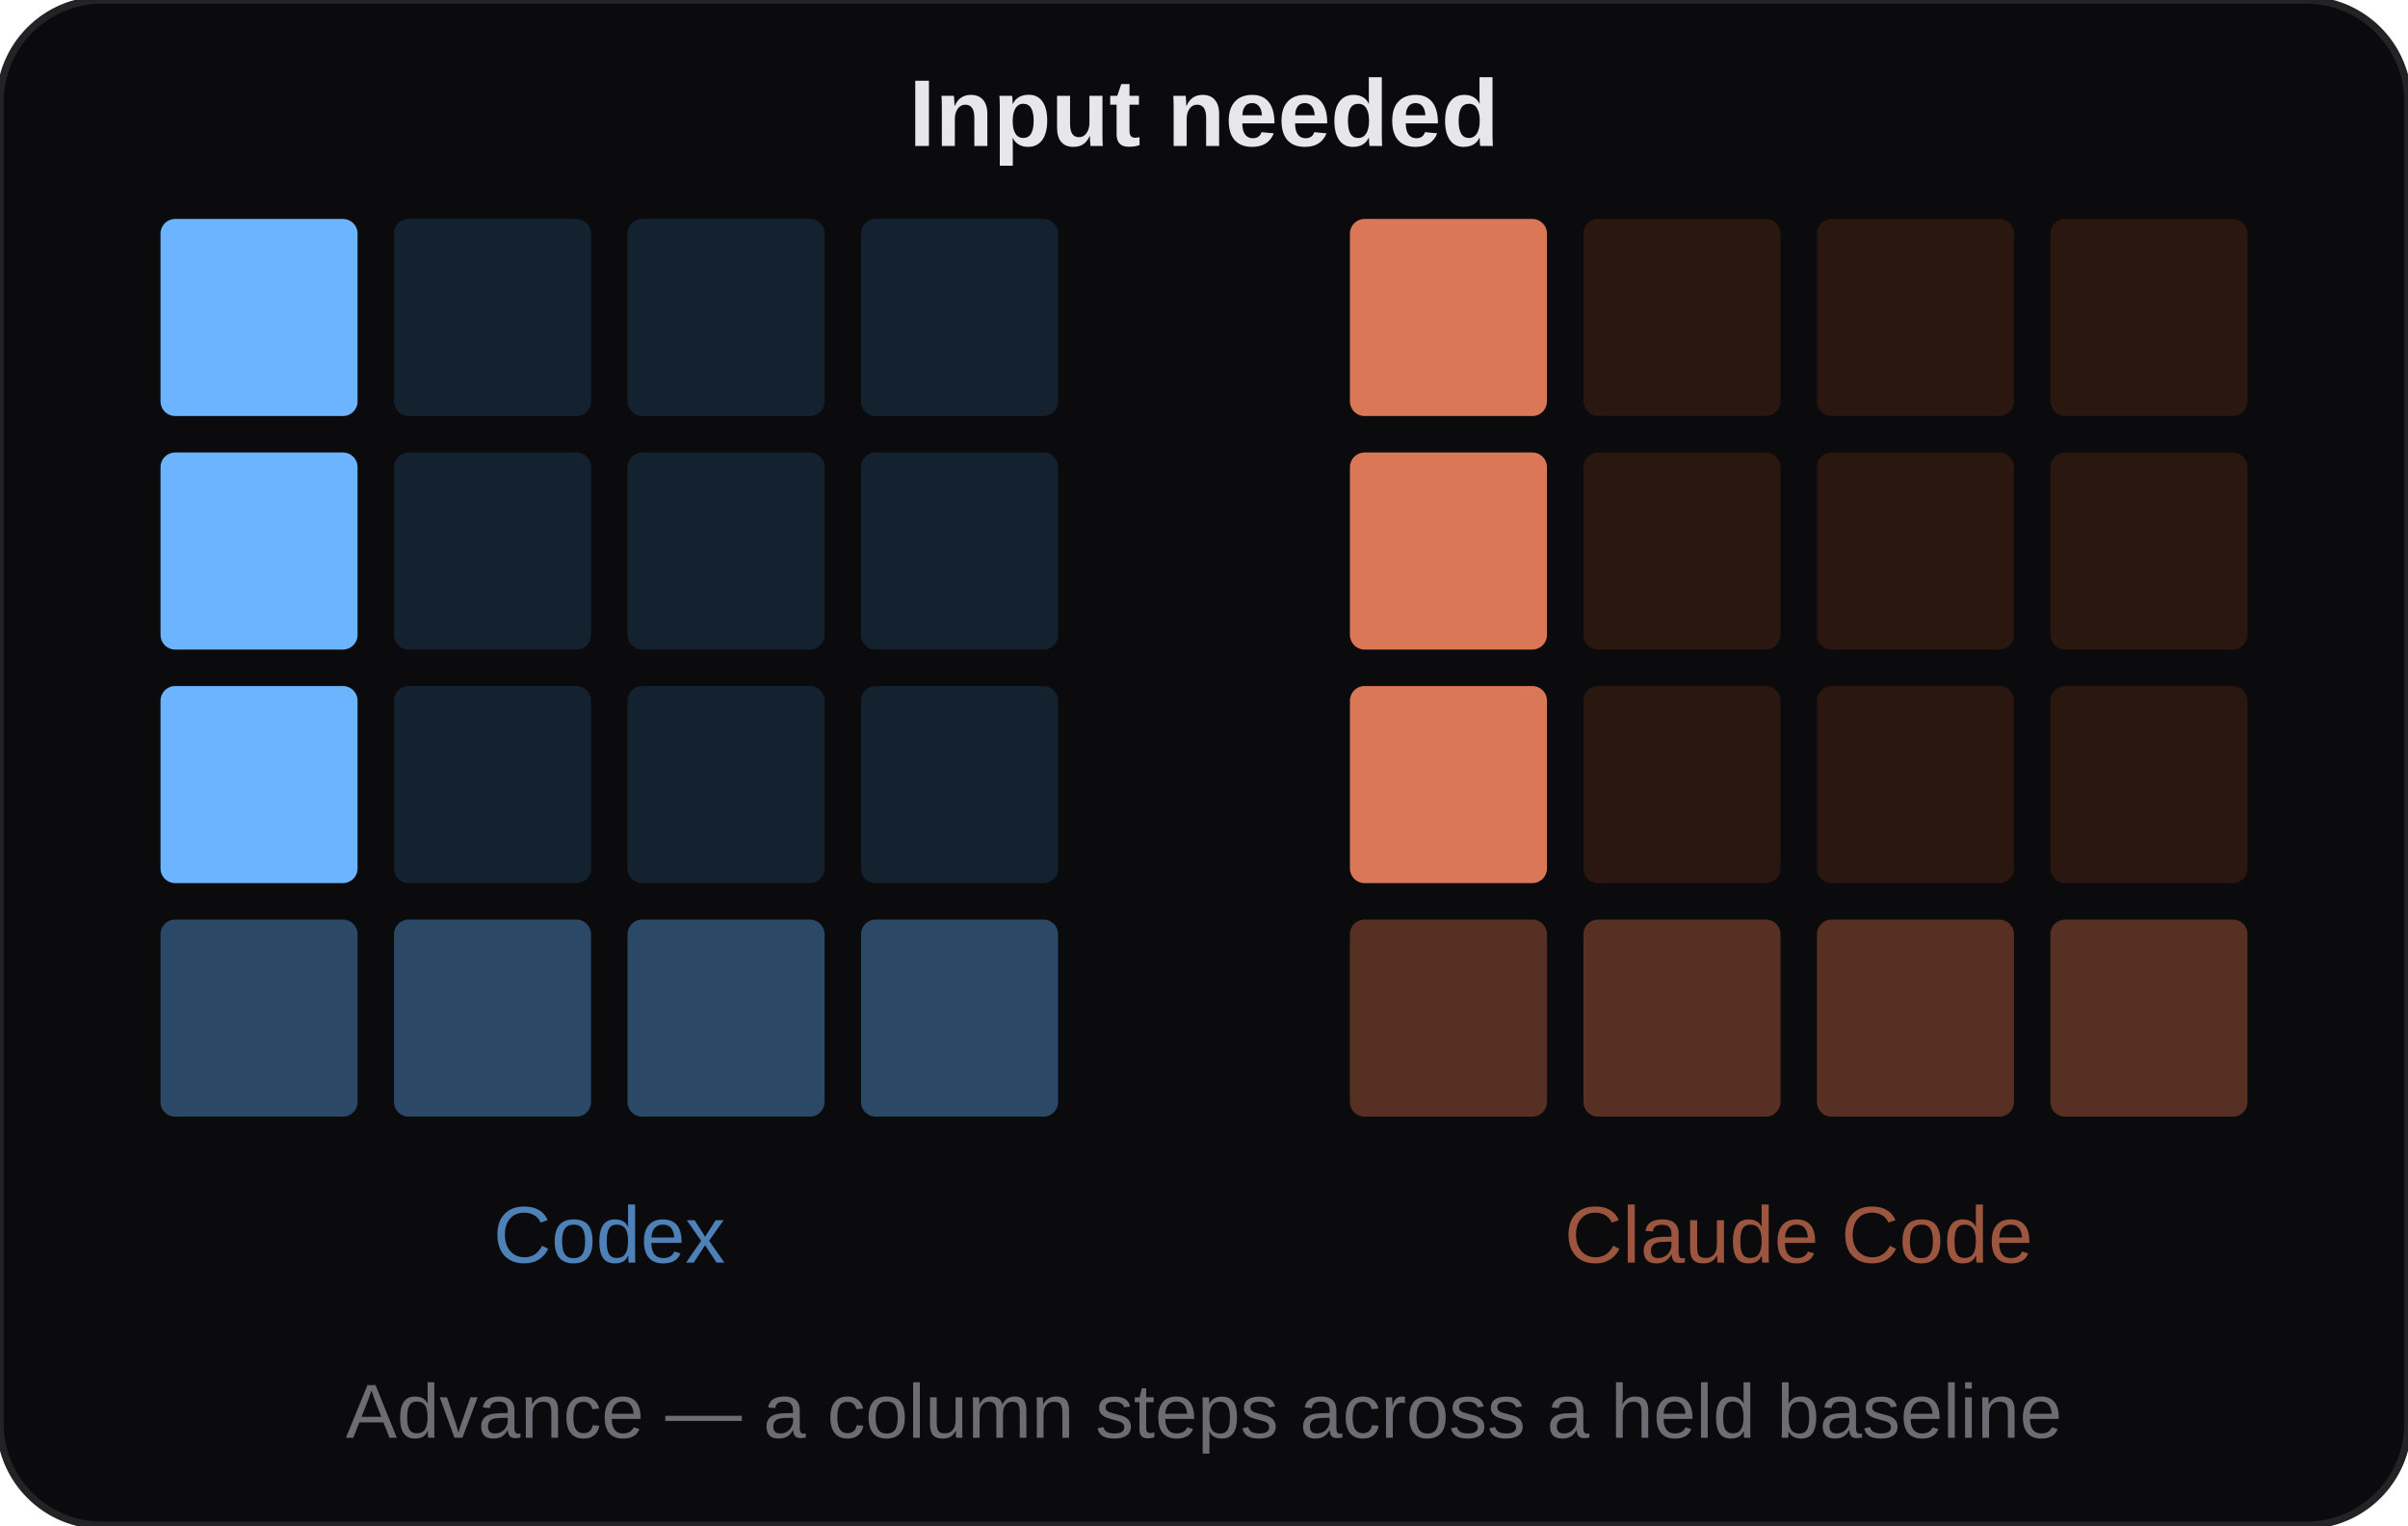
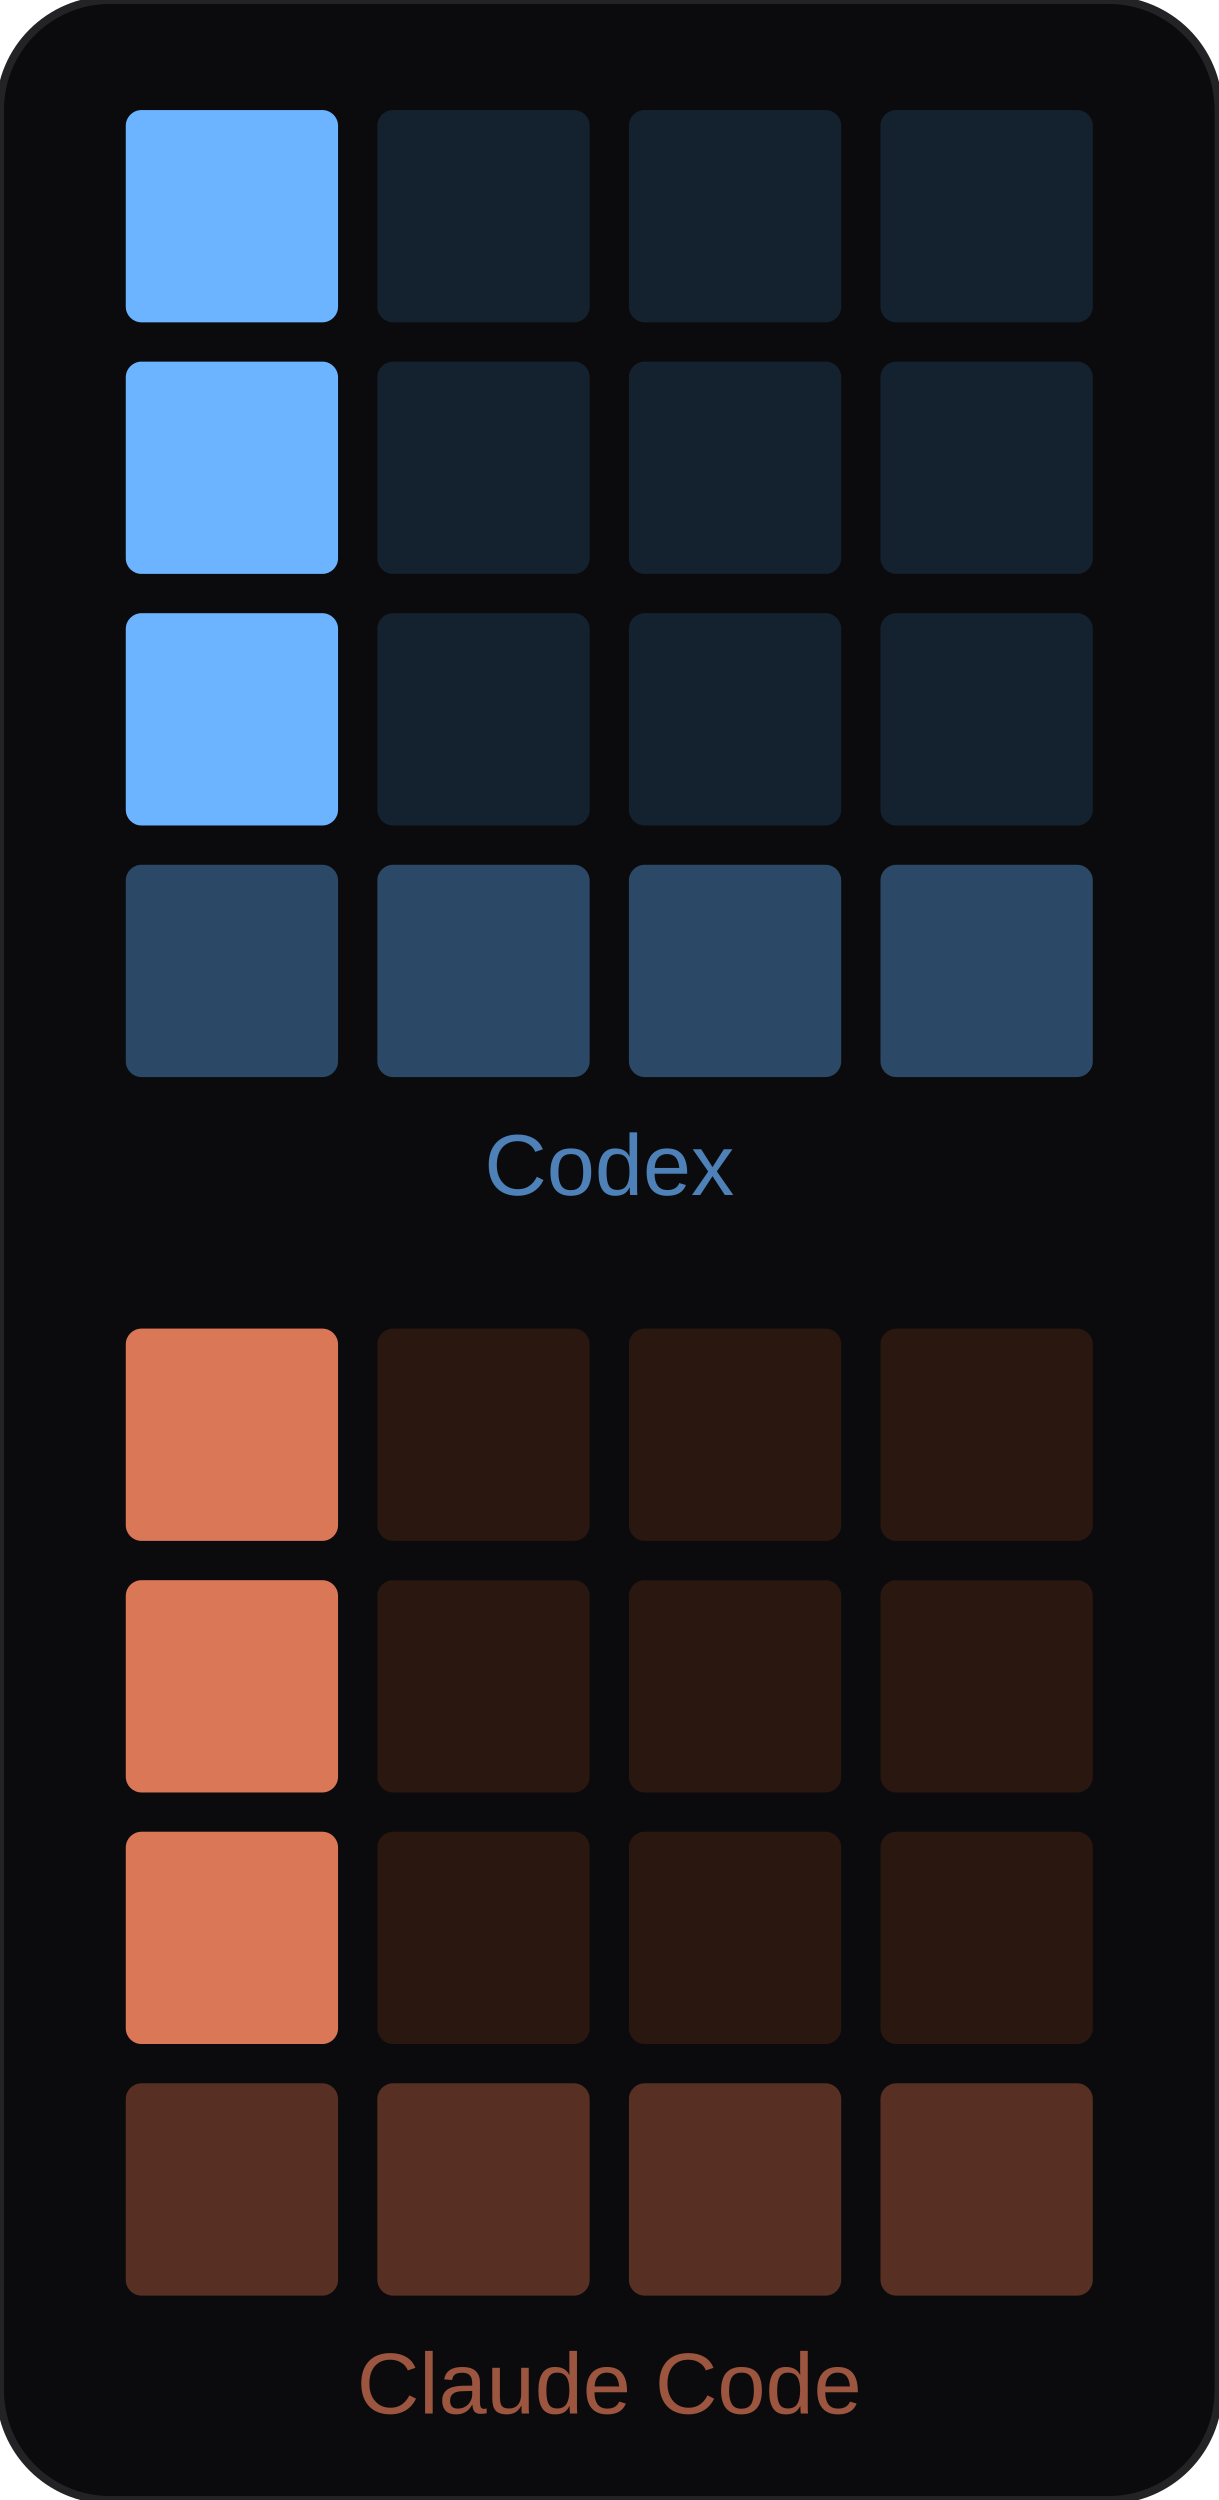
- <svg xmlns="http://www.w3.org/2000/svg" viewBox="0 0 330 209" width="330" height="209" role="img" aria-label="Input needed: Codex and Claude Code status matrix">
-   <rect x="0" y="0" width="330" height="209" rx="14" ry="14" fill="#0B0B0D" stroke="#232326" stroke-width="1" />
-   <text x="165.0" y="20" text-anchor="middle" font-family="-apple-system, 'SF Pro Text', 'Helvetica Neue', Arial, sans-serif" font-size="13" font-weight="600" fill="#E7E7EA">Input needed</text>
-   <g transform="translate(22,30)">
+ <svg xmlns="http://www.w3.org/2000/svg" viewBox="0 0 155 318" width="155" height="318" role="img" aria-label="Input needed: Codex and Claude Code status matrix">
+   <rect x="0" y="0" width="155" height="318" rx="14" ry="14" fill="#0B0B0D" stroke="#232326" stroke-width="1" />
+   <g transform="translate(16,14)">
    <rect x="0" y="0" width="27" height="27" rx="2" ry="2" fill="#101B26" />
    <rect x="0" y="0" width="27" height="27" rx="2" ry="2" fill="#6CB4FF" opacity="1.000">
      <animate attributeName="opacity" values="1.000;1.000;1.000;1.000;1.000;1.000;0.050;0.050;0.050;0.050;0.050;0.050;0.050;0.050;0.050;0.050;0.050;0.050;0.050;0.050;0.050;0.050;0.050;0.050;1.000" dur="0.8s" repeatCount="indefinite" calcMode="linear" />
    </rect>
    <rect x="32" y="0" width="27" height="27" rx="2" ry="2" fill="#101B26" />
    <rect x="32" y="0" width="27" height="27" rx="2" ry="2" fill="#6CB4FF" opacity="0.050">
      <animate attributeName="opacity" values="0.050;0.050;0.050;0.050;0.050;0.050;1.000;1.000;1.000;1.000;1.000;1.000;0.050;0.050;0.050;0.050;0.050;0.050;0.050;0.050;0.050;0.050;0.050;0.050;0.050" dur="0.8s" repeatCount="indefinite" calcMode="linear" />
    </rect>
    <rect x="64" y="0" width="27" height="27" rx="2" ry="2" fill="#101B26" />
    <rect x="64" y="0" width="27" height="27" rx="2" ry="2" fill="#6CB4FF" opacity="0.050">
      <animate attributeName="opacity" values="0.050;0.050;0.050;0.050;0.050;0.050;0.050;0.050;0.050;0.050;0.050;0.050;1.000;1.000;1.000;1.000;1.000;1.000;0.050;0.050;0.050;0.050;0.050;0.050;0.050" dur="0.8s" repeatCount="indefinite" calcMode="linear" />
    </rect>
    <rect x="96" y="0" width="27" height="27" rx="2" ry="2" fill="#101B26" />
    <rect x="96" y="0" width="27" height="27" rx="2" ry="2" fill="#6CB4FF" opacity="0.050">
      <animate attributeName="opacity" values="0.050;0.050;0.050;0.050;0.050;0.050;0.050;0.050;0.050;0.050;0.050;0.050;0.050;0.050;0.050;0.050;0.050;0.050;1.000;1.000;1.000;1.000;1.000;1.000;0.050" dur="0.8s" repeatCount="indefinite" calcMode="linear" />
    </rect>
    <rect x="0" y="32" width="27" height="27" rx="2" ry="2" fill="#101B26" />
    <rect x="0" y="32" width="27" height="27" rx="2" ry="2" fill="#6CB4FF" opacity="1.000">
      <animate attributeName="opacity" values="1.000;1.000;1.000;1.000;1.000;1.000;0.050;0.050;0.050;0.050;0.050;0.050;0.050;0.050;0.050;0.050;0.050;0.050;0.050;0.050;0.050;0.050;0.050;0.050;1.000" dur="0.8s" repeatCount="indefinite" calcMode="linear" />
    </rect>
    <rect x="32" y="32" width="27" height="27" rx="2" ry="2" fill="#101B26" />
    <rect x="32" y="32" width="27" height="27" rx="2" ry="2" fill="#6CB4FF" opacity="0.050">
      <animate attributeName="opacity" values="0.050;0.050;0.050;0.050;0.050;0.050;1.000;1.000;1.000;1.000;1.000;1.000;0.050;0.050;0.050;0.050;0.050;0.050;0.050;0.050;0.050;0.050;0.050;0.050;0.050" dur="0.8s" repeatCount="indefinite" calcMode="linear" />
    </rect>
    <rect x="64" y="32" width="27" height="27" rx="2" ry="2" fill="#101B26" />
    <rect x="64" y="32" width="27" height="27" rx="2" ry="2" fill="#6CB4FF" opacity="0.050">
      <animate attributeName="opacity" values="0.050;0.050;0.050;0.050;0.050;0.050;0.050;0.050;0.050;0.050;0.050;0.050;1.000;1.000;1.000;1.000;1.000;1.000;0.050;0.050;0.050;0.050;0.050;0.050;0.050" dur="0.8s" repeatCount="indefinite" calcMode="linear" />
    </rect>
    <rect x="96" y="32" width="27" height="27" rx="2" ry="2" fill="#101B26" />
    <rect x="96" y="32" width="27" height="27" rx="2" ry="2" fill="#6CB4FF" opacity="0.050">
      <animate attributeName="opacity" values="0.050;0.050;0.050;0.050;0.050;0.050;0.050;0.050;0.050;0.050;0.050;0.050;0.050;0.050;0.050;0.050;0.050;0.050;1.000;1.000;1.000;1.000;1.000;1.000;0.050" dur="0.8s" repeatCount="indefinite" calcMode="linear" />
    </rect>
    <rect x="0" y="64" width="27" height="27" rx="2" ry="2" fill="#101B26" />
    <rect x="0" y="64" width="27" height="27" rx="2" ry="2" fill="#6CB4FF" opacity="1.000">
      <animate attributeName="opacity" values="1.000;1.000;1.000;1.000;1.000;1.000;0.050;0.050;0.050;0.050;0.050;0.050;0.050;0.050;0.050;0.050;0.050;0.050;0.050;0.050;0.050;0.050;0.050;0.050;1.000" dur="0.8s" repeatCount="indefinite" calcMode="linear" />
    </rect>
    <rect x="32" y="64" width="27" height="27" rx="2" ry="2" fill="#101B26" />
    <rect x="32" y="64" width="27" height="27" rx="2" ry="2" fill="#6CB4FF" opacity="0.050">
      <animate attributeName="opacity" values="0.050;0.050;0.050;0.050;0.050;0.050;1.000;1.000;1.000;1.000;1.000;1.000;0.050;0.050;0.050;0.050;0.050;0.050;0.050;0.050;0.050;0.050;0.050;0.050;0.050" dur="0.8s" repeatCount="indefinite" calcMode="linear" />
    </rect>
    <rect x="64" y="64" width="27" height="27" rx="2" ry="2" fill="#101B26" />
    <rect x="64" y="64" width="27" height="27" rx="2" ry="2" fill="#6CB4FF" opacity="0.050">
      <animate attributeName="opacity" values="0.050;0.050;0.050;0.050;0.050;0.050;0.050;0.050;0.050;0.050;0.050;0.050;1.000;1.000;1.000;1.000;1.000;1.000;0.050;0.050;0.050;0.050;0.050;0.050;0.050" dur="0.8s" repeatCount="indefinite" calcMode="linear" />
    </rect>
    <rect x="96" y="64" width="27" height="27" rx="2" ry="2" fill="#101B26" />
    <rect x="96" y="64" width="27" height="27" rx="2" ry="2" fill="#6CB4FF" opacity="0.050">
      <animate attributeName="opacity" values="0.050;0.050;0.050;0.050;0.050;0.050;0.050;0.050;0.050;0.050;0.050;0.050;0.050;0.050;0.050;0.050;0.050;0.050;1.000;1.000;1.000;1.000;1.000;1.000;0.050" dur="0.8s" repeatCount="indefinite" calcMode="linear" />
    </rect>
    <rect x="0" y="96" width="27" height="27" rx="2" ry="2" fill="#101B26" />
    <rect x="0" y="96" width="27" height="27" rx="2" ry="2" fill="#6CB4FF" opacity="0.300" />
    <rect x="32" y="96" width="27" height="27" rx="2" ry="2" fill="#101B26" />
    <rect x="32" y="96" width="27" height="27" rx="2" ry="2" fill="#6CB4FF" opacity="0.300" />
    <rect x="64" y="96" width="27" height="27" rx="2" ry="2" fill="#101B26" />
    <rect x="64" y="96" width="27" height="27" rx="2" ry="2" fill="#6CB4FF" opacity="0.300" />
    <rect x="96" y="96" width="27" height="27" rx="2" ry="2" fill="#101B26" />
    <rect x="96" y="96" width="27" height="27" rx="2" ry="2" fill="#6CB4FF" opacity="0.300" />
  </g>
-   <g transform="translate(185,30)">
+   <text x="77.5" y="152" text-anchor="middle" font-family="-apple-system, 'SF Pro Text', 'Helvetica Neue', Arial, sans-serif" font-size="11" fill="#4D81B7">Codex</text>
+   <g transform="translate(16,169)">
    <rect x="0" y="0" width="27" height="27" rx="2" ry="2" fill="#21120D" />
    <rect x="0" y="0" width="27" height="27" rx="2" ry="2" fill="#D97757" opacity="1.000">
      <animate attributeName="opacity" values="1.000;1.000;1.000;1.000;1.000;1.000;0.050;0.050;0.050;0.050;0.050;0.050;0.050;0.050;0.050;0.050;0.050;0.050;0.050;0.050;0.050;0.050;0.050;0.050;1.000" dur="0.8s" repeatCount="indefinite" calcMode="linear" />
    </rect>
    <rect x="32" y="0" width="27" height="27" rx="2" ry="2" fill="#21120D" />
    <rect x="32" y="0" width="27" height="27" rx="2" ry="2" fill="#D97757" opacity="0.050">
      <animate attributeName="opacity" values="0.050;0.050;0.050;0.050;0.050;0.050;1.000;1.000;1.000;1.000;1.000;1.000;0.050;0.050;0.050;0.050;0.050;0.050;0.050;0.050;0.050;0.050;0.050;0.050;0.050" dur="0.8s" repeatCount="indefinite" calcMode="linear" />
    </rect>
    <rect x="64" y="0" width="27" height="27" rx="2" ry="2" fill="#21120D" />
    <rect x="64" y="0" width="27" height="27" rx="2" ry="2" fill="#D97757" opacity="0.050">
      <animate attributeName="opacity" values="0.050;0.050;0.050;0.050;0.050;0.050;0.050;0.050;0.050;0.050;0.050;0.050;1.000;1.000;1.000;1.000;1.000;1.000;0.050;0.050;0.050;0.050;0.050;0.050;0.050" dur="0.8s" repeatCount="indefinite" calcMode="linear" />
    </rect>
    <rect x="96" y="0" width="27" height="27" rx="2" ry="2" fill="#21120D" />
    <rect x="96" y="0" width="27" height="27" rx="2" ry="2" fill="#D97757" opacity="0.050">
      <animate attributeName="opacity" values="0.050;0.050;0.050;0.050;0.050;0.050;0.050;0.050;0.050;0.050;0.050;0.050;0.050;0.050;0.050;0.050;0.050;0.050;1.000;1.000;1.000;1.000;1.000;1.000;0.050" dur="0.8s" repeatCount="indefinite" calcMode="linear" />
    </rect>
    <rect x="0" y="32" width="27" height="27" rx="2" ry="2" fill="#21120D" />
    <rect x="0" y="32" width="27" height="27" rx="2" ry="2" fill="#D97757" opacity="1.000">
      <animate attributeName="opacity" values="1.000;1.000;1.000;1.000;1.000;1.000;0.050;0.050;0.050;0.050;0.050;0.050;0.050;0.050;0.050;0.050;0.050;0.050;0.050;0.050;0.050;0.050;0.050;0.050;1.000" dur="0.8s" repeatCount="indefinite" calcMode="linear" />
    </rect>
    <rect x="32" y="32" width="27" height="27" rx="2" ry="2" fill="#21120D" />
    <rect x="32" y="32" width="27" height="27" rx="2" ry="2" fill="#D97757" opacity="0.050">
      <animate attributeName="opacity" values="0.050;0.050;0.050;0.050;0.050;0.050;1.000;1.000;1.000;1.000;1.000;1.000;0.050;0.050;0.050;0.050;0.050;0.050;0.050;0.050;0.050;0.050;0.050;0.050;0.050" dur="0.8s" repeatCount="indefinite" calcMode="linear" />
    </rect>
    <rect x="64" y="32" width="27" height="27" rx="2" ry="2" fill="#21120D" />
    <rect x="64" y="32" width="27" height="27" rx="2" ry="2" fill="#D97757" opacity="0.050">
      <animate attributeName="opacity" values="0.050;0.050;0.050;0.050;0.050;0.050;0.050;0.050;0.050;0.050;0.050;0.050;1.000;1.000;1.000;1.000;1.000;1.000;0.050;0.050;0.050;0.050;0.050;0.050;0.050" dur="0.8s" repeatCount="indefinite" calcMode="linear" />
    </rect>
    <rect x="96" y="32" width="27" height="27" rx="2" ry="2" fill="#21120D" />
    <rect x="96" y="32" width="27" height="27" rx="2" ry="2" fill="#D97757" opacity="0.050">
      <animate attributeName="opacity" values="0.050;0.050;0.050;0.050;0.050;0.050;0.050;0.050;0.050;0.050;0.050;0.050;0.050;0.050;0.050;0.050;0.050;0.050;1.000;1.000;1.000;1.000;1.000;1.000;0.050" dur="0.8s" repeatCount="indefinite" calcMode="linear" />
    </rect>
    <rect x="0" y="64" width="27" height="27" rx="2" ry="2" fill="#21120D" />
    <rect x="0" y="64" width="27" height="27" rx="2" ry="2" fill="#D97757" opacity="1.000">
      <animate attributeName="opacity" values="1.000;1.000;1.000;1.000;1.000;1.000;0.050;0.050;0.050;0.050;0.050;0.050;0.050;0.050;0.050;0.050;0.050;0.050;0.050;0.050;0.050;0.050;0.050;0.050;1.000" dur="0.8s" repeatCount="indefinite" calcMode="linear" />
    </rect>
    <rect x="32" y="64" width="27" height="27" rx="2" ry="2" fill="#21120D" />
    <rect x="32" y="64" width="27" height="27" rx="2" ry="2" fill="#D97757" opacity="0.050">
      <animate attributeName="opacity" values="0.050;0.050;0.050;0.050;0.050;0.050;1.000;1.000;1.000;1.000;1.000;1.000;0.050;0.050;0.050;0.050;0.050;0.050;0.050;0.050;0.050;0.050;0.050;0.050;0.050" dur="0.8s" repeatCount="indefinite" calcMode="linear" />
    </rect>
    <rect x="64" y="64" width="27" height="27" rx="2" ry="2" fill="#21120D" />
    <rect x="64" y="64" width="27" height="27" rx="2" ry="2" fill="#D97757" opacity="0.050">
      <animate attributeName="opacity" values="0.050;0.050;0.050;0.050;0.050;0.050;0.050;0.050;0.050;0.050;0.050;0.050;1.000;1.000;1.000;1.000;1.000;1.000;0.050;0.050;0.050;0.050;0.050;0.050;0.050" dur="0.8s" repeatCount="indefinite" calcMode="linear" />
    </rect>
    <rect x="96" y="64" width="27" height="27" rx="2" ry="2" fill="#21120D" />
    <rect x="96" y="64" width="27" height="27" rx="2" ry="2" fill="#D97757" opacity="0.050">
      <animate attributeName="opacity" values="0.050;0.050;0.050;0.050;0.050;0.050;0.050;0.050;0.050;0.050;0.050;0.050;0.050;0.050;0.050;0.050;0.050;0.050;1.000;1.000;1.000;1.000;1.000;1.000;0.050" dur="0.8s" repeatCount="indefinite" calcMode="linear" />
    </rect>
    <rect x="0" y="96" width="27" height="27" rx="2" ry="2" fill="#21120D" />
    <rect x="0" y="96" width="27" height="27" rx="2" ry="2" fill="#D97757" opacity="0.300" />
    <rect x="32" y="96" width="27" height="27" rx="2" ry="2" fill="#21120D" />
    <rect x="32" y="96" width="27" height="27" rx="2" ry="2" fill="#D97757" opacity="0.300" />
    <rect x="64" y="96" width="27" height="27" rx="2" ry="2" fill="#21120D" />
    <rect x="64" y="96" width="27" height="27" rx="2" ry="2" fill="#D97757" opacity="0.300" />
    <rect x="96" y="96" width="27" height="27" rx="2" ry="2" fill="#21120D" />
    <rect x="96" y="96" width="27" height="27" rx="2" ry="2" fill="#D97757" opacity="0.300" />
  </g>
-   <text x="83.5" y="173" text-anchor="middle" font-family="-apple-system, 'SF Pro Text', 'Helvetica Neue', Arial, sans-serif" font-size="11" fill="#4D81B7">Codex</text>
-   <text x="246.5" y="173" text-anchor="middle" font-family="-apple-system, 'SF Pro Text', 'Helvetica Neue', Arial, sans-serif" font-size="11" fill="#9C553E">Claude Code</text>
-   <text x="165.0" y="197" text-anchor="middle" font-family="-apple-system, 'SF Pro Text', 'Helvetica Neue', Arial, sans-serif" font-size="10.5" fill="#6C6C72">Advance — a column steps across a held baseline</text>
+   <text x="77.5" y="307" text-anchor="middle" font-family="-apple-system, 'SF Pro Text', 'Helvetica Neue', Arial, sans-serif" font-size="11" fill="#9C553E">Claude Code</text>
</svg>
